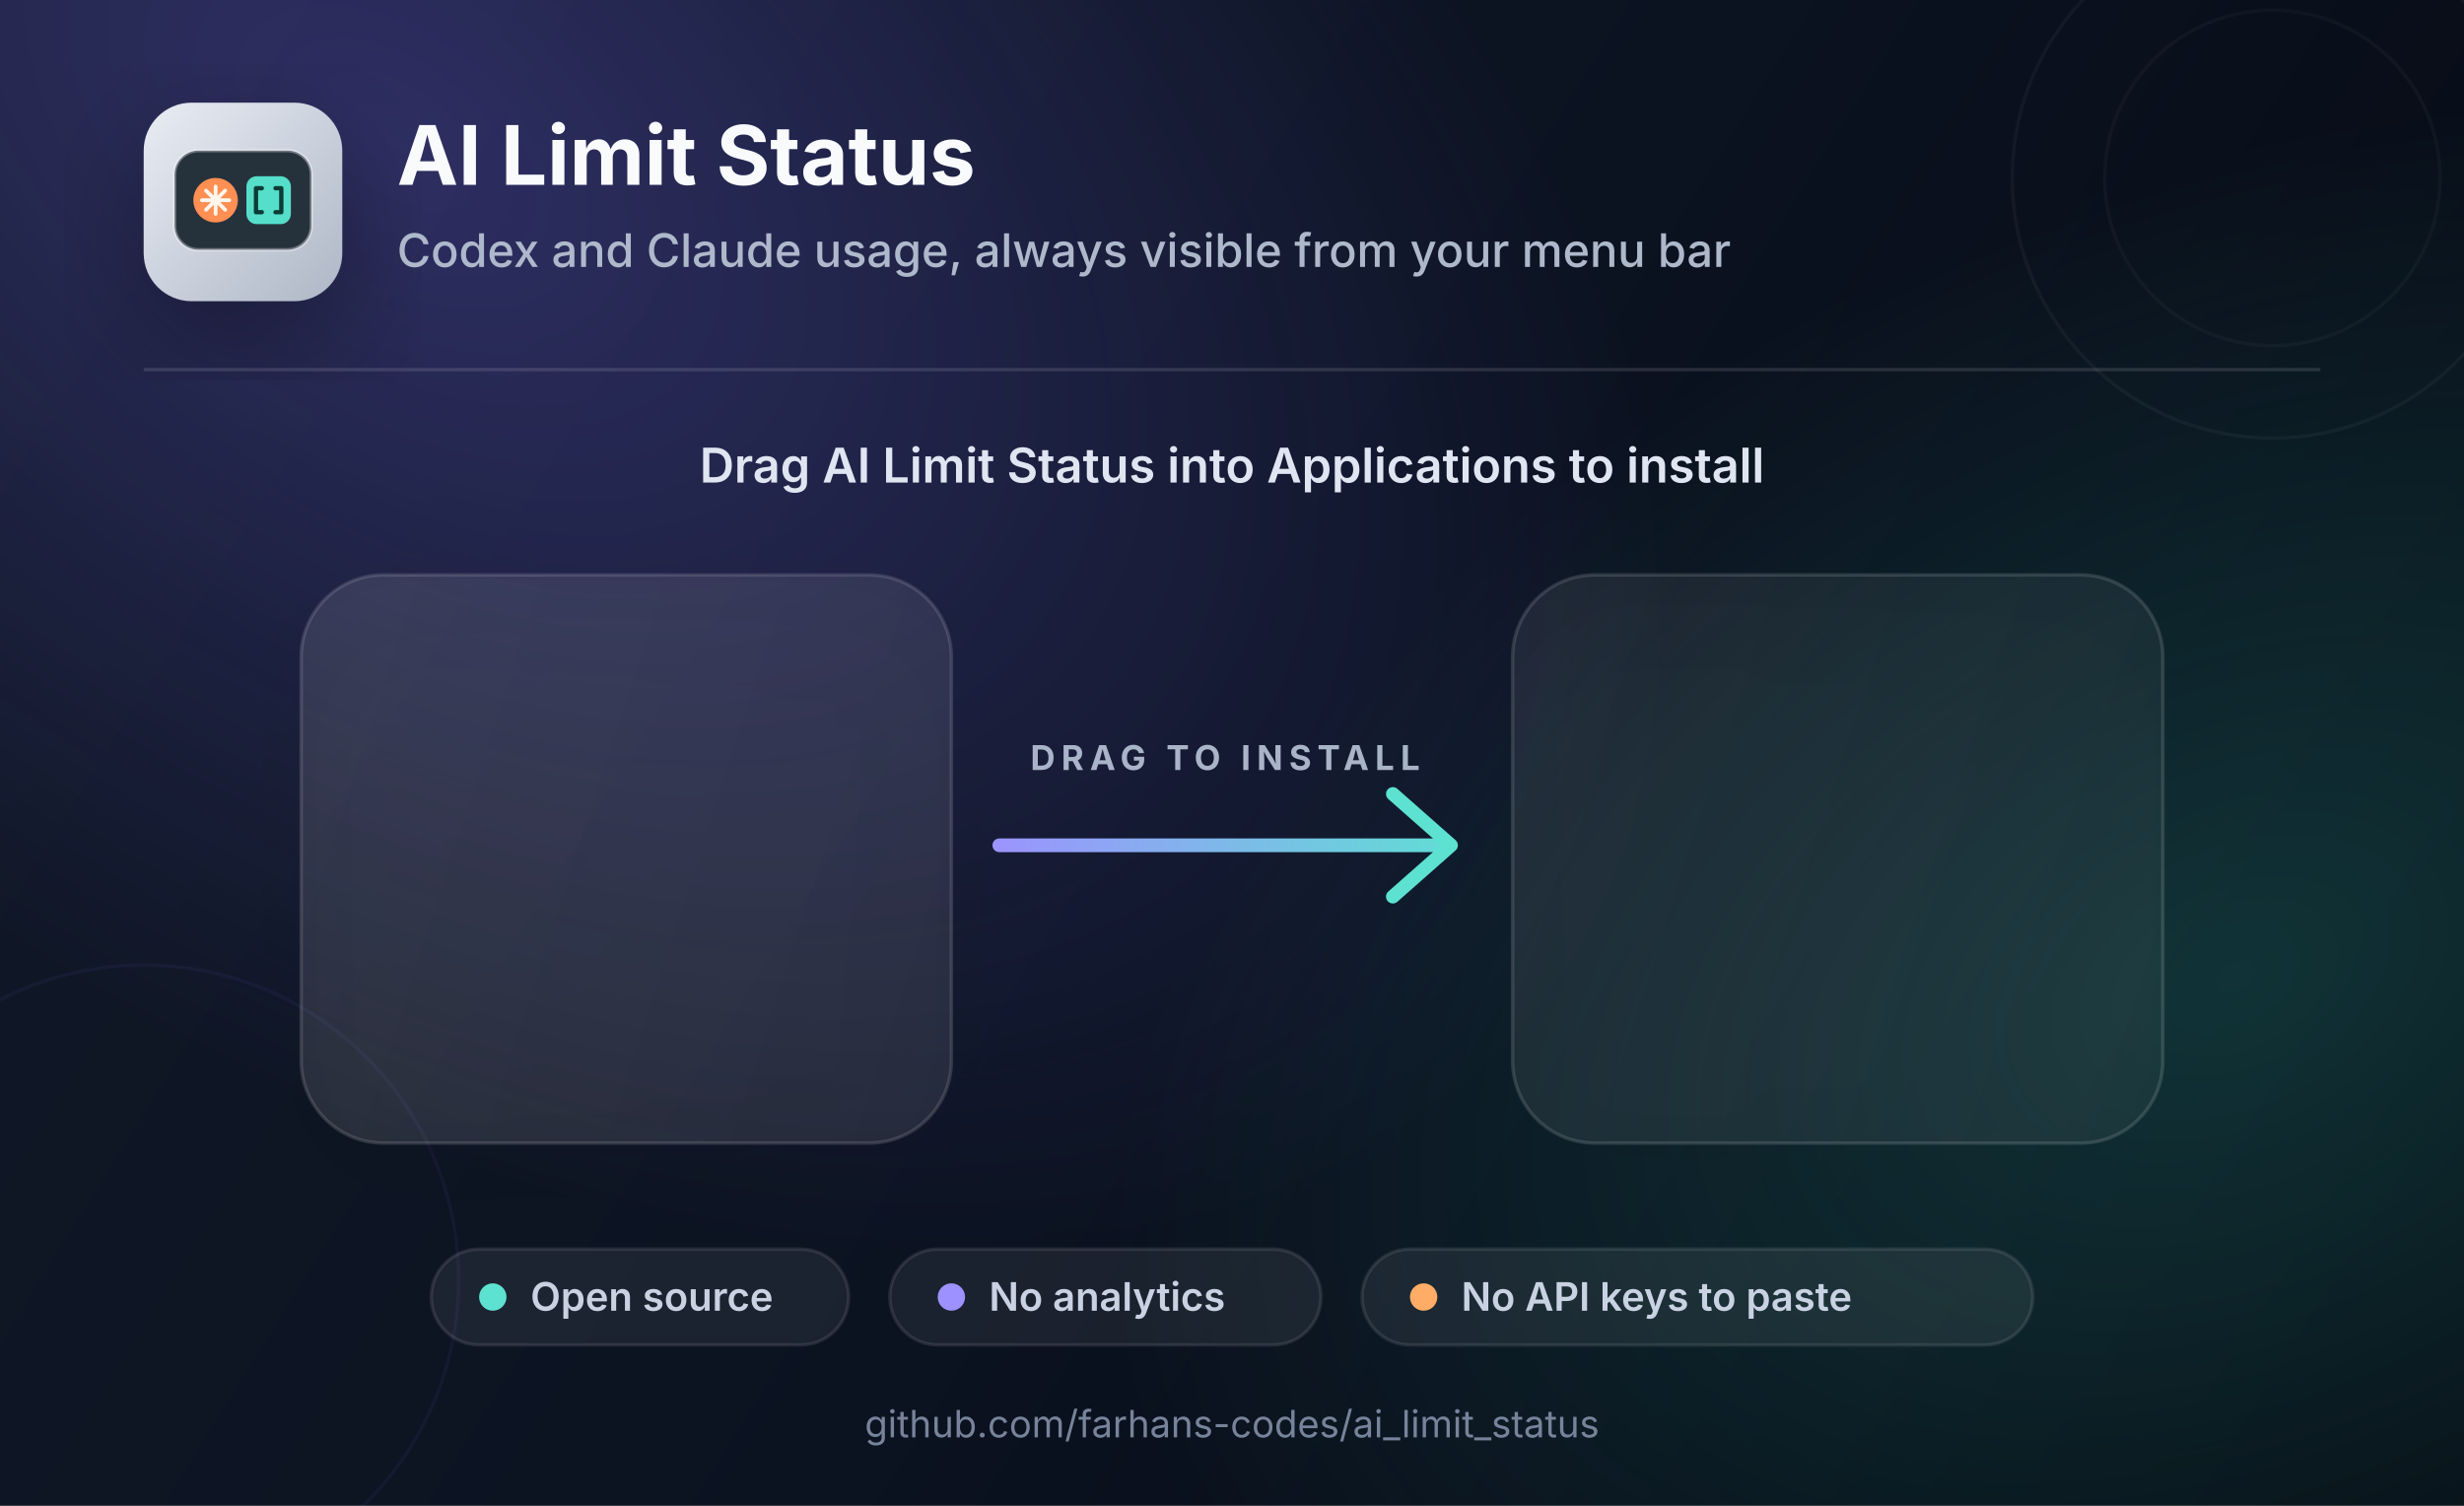
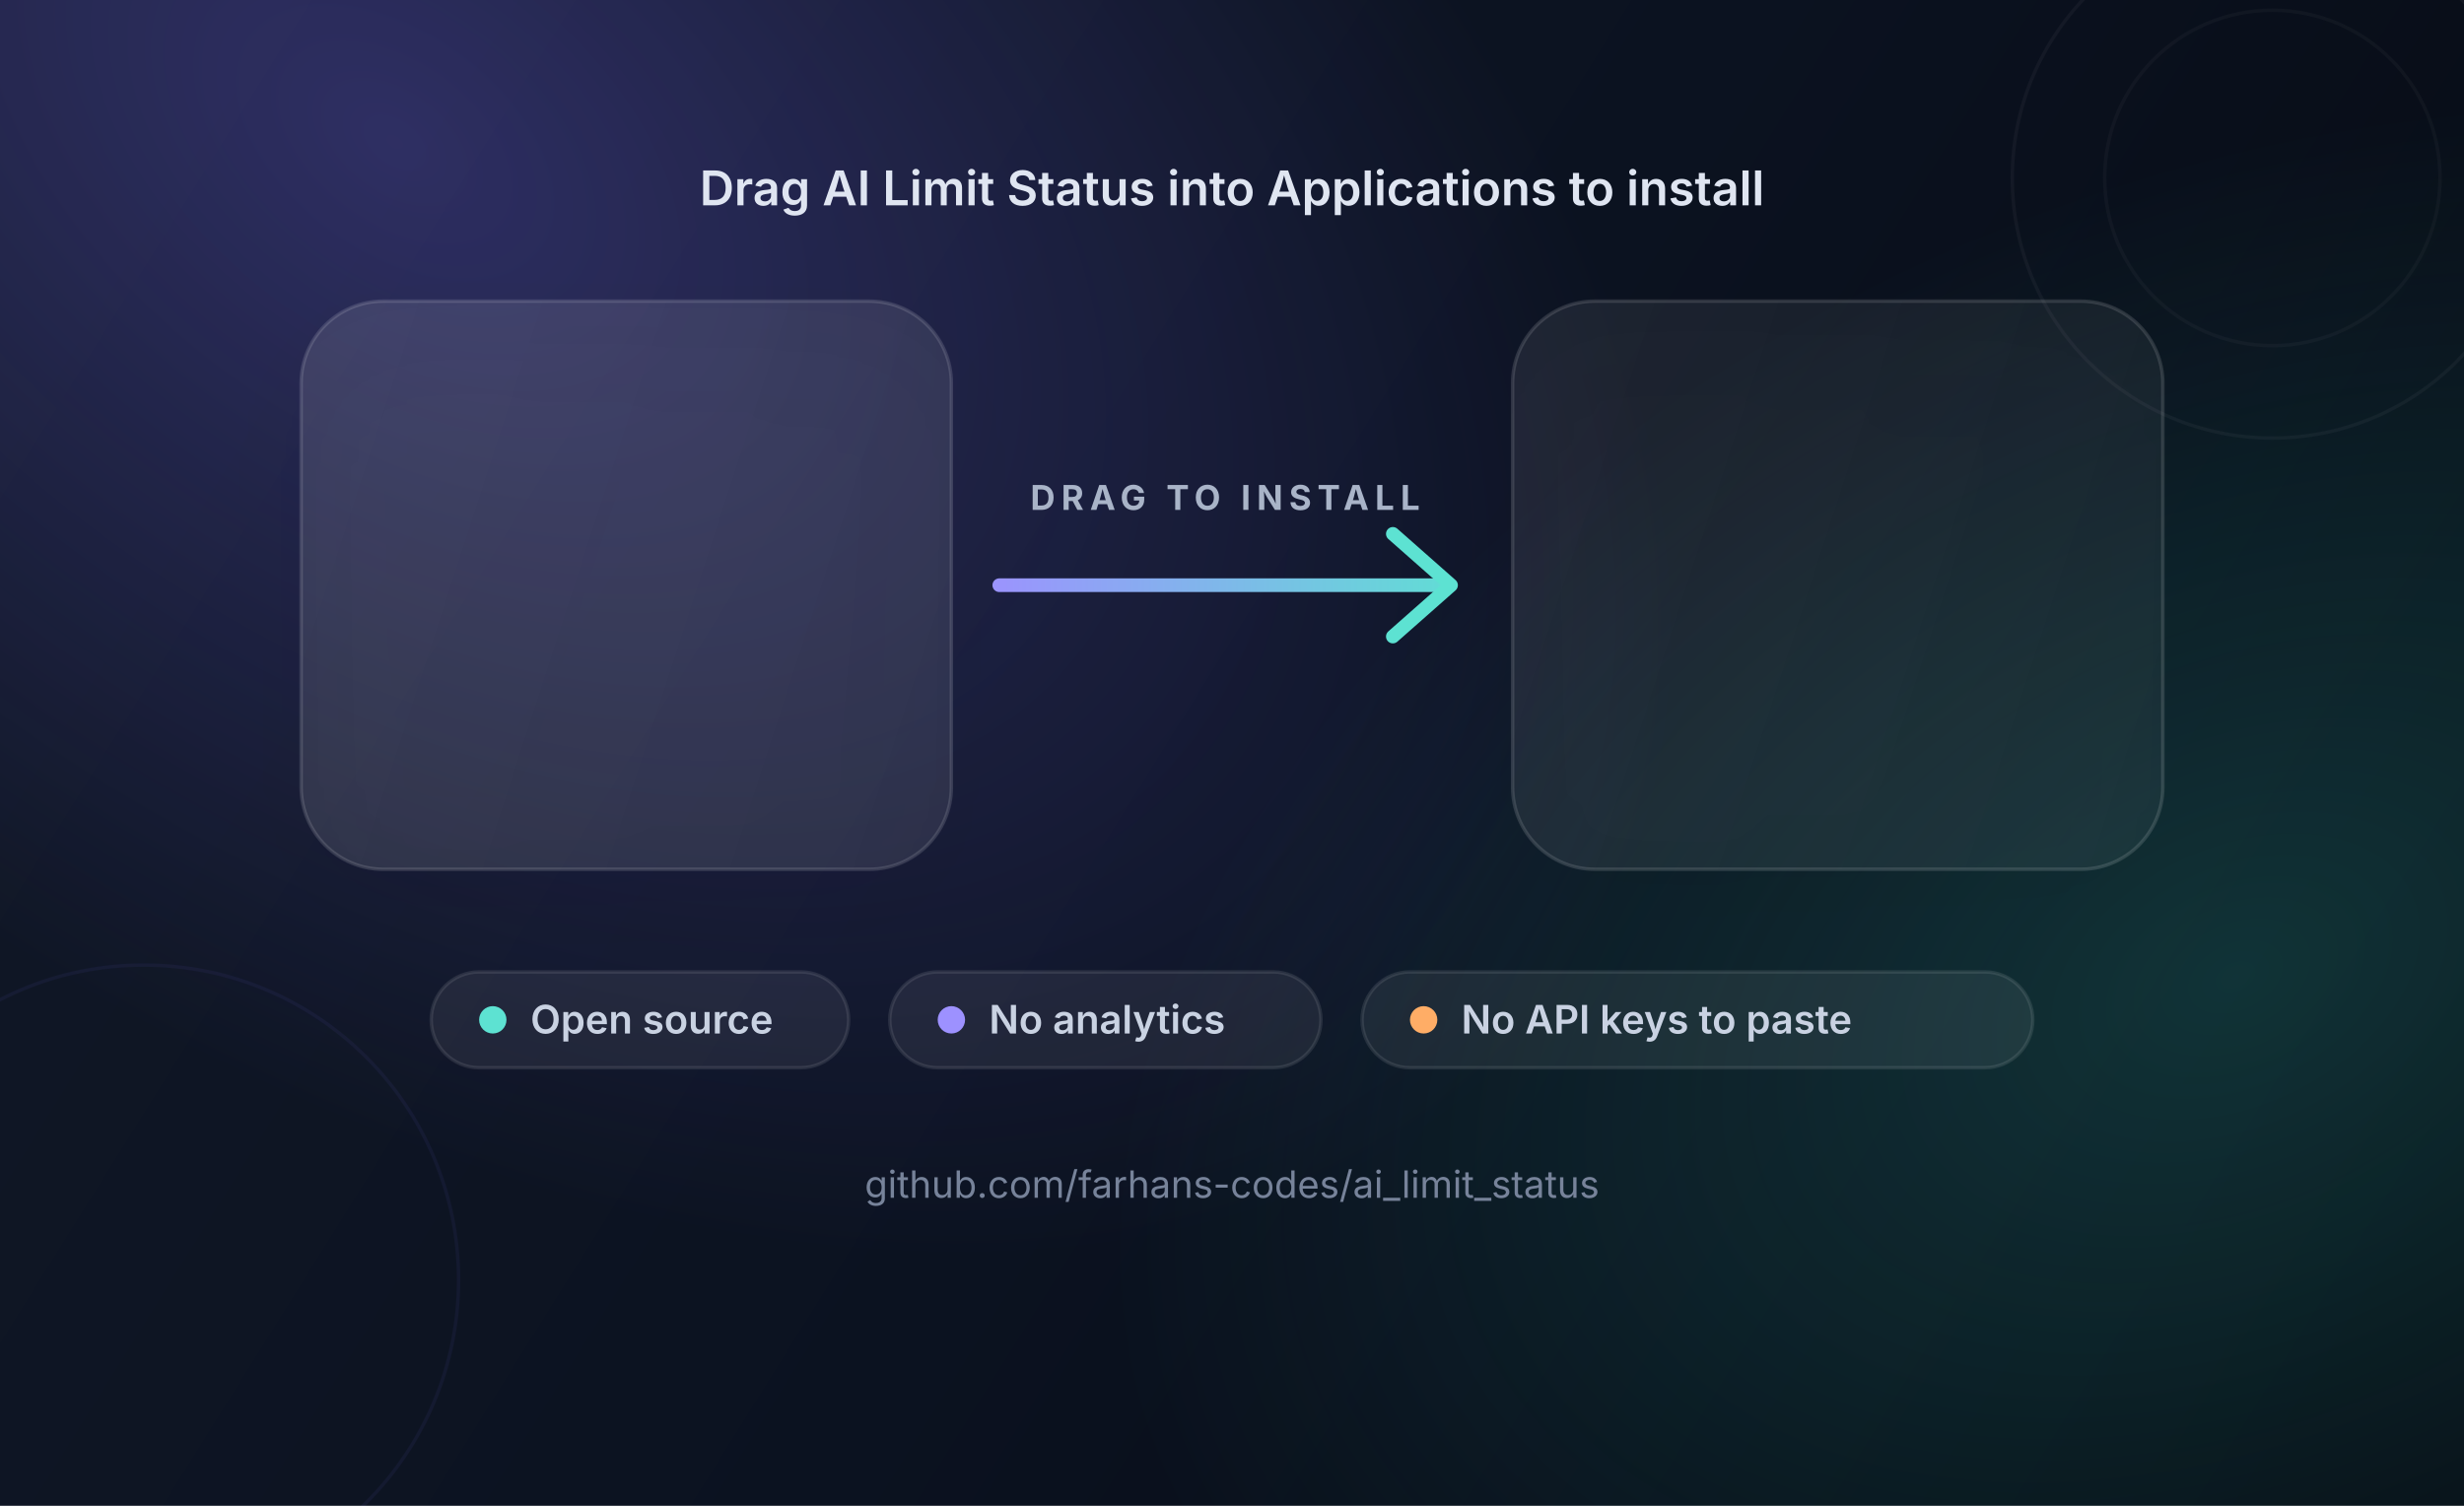
<svg xmlns="http://www.w3.org/2000/svg" width="720" height="440" viewBox="0 0 720 440">
  <defs>
    <linearGradient id="background" x1="40" y1="20" x2="680" y2="420" gradientUnits="userSpaceOnUse">
      <stop offset="0" stop-color="#111827" />
      <stop offset="0.52" stop-color="#0b1220" />
      <stop offset="1" stop-color="#060a12" />
    </linearGradient>
    <radialGradient id="purpleGlow" cx="0" cy="0" r="1" gradientTransform="translate(118 44) rotate(36) scale(420 260)" gradientUnits="userSpaceOnUse">
      <stop stop-color="#7c6cff" stop-opacity="0.28" />
      <stop offset="1" stop-color="#7c6cff" stop-opacity="0" />
    </radialGradient>
    <radialGradient id="cyanGlow" cx="0" cy="0" r="1" gradientTransform="translate(654 286) rotate(155) scale(350 230)" gradientUnits="userSpaceOnUse">
      <stop stop-color="#38d9c6" stop-opacity="0.19" />
      <stop offset="1" stop-color="#38d9c6" stop-opacity="0" />
    </radialGradient>
-     <linearGradient id="card" x1="110" y1="176" x2="610" y2="338" gradientUnits="userSpaceOnUse">
+     <linearGradient id="card" x1="110" y1="96" x2="610" y2="258" gradientUnits="userSpaceOnUse">
      <stop stop-color="#ffffff" stop-opacity="0.105" />
      <stop offset="1" stop-color="#ffffff" stop-opacity="0.045" />
    </linearGradient>
    <linearGradient id="arrow" x1="286" y1="247" x2="434" y2="247" gradientUnits="userSpaceOnUse">
      <stop stop-color="#9d91ff" />
      <stop offset="1" stop-color="#5de2d2" />
-     </linearGradient>
-     <linearGradient id="brandTile" x1="42" y1="30" x2="100" y2="88" gradientUnits="userSpaceOnUse">
-       <stop stop-color="#e9edf4" />
-       <stop offset="1" stop-color="#aeb7c6" />
    </linearGradient>
    <filter id="shadow" x="-40%" y="-40%" width="180%" height="180%">
      <feDropShadow dx="0" dy="12" stdDeviation="18" flood-color="#000000" flood-opacity="0.34" />
    </filter>
  </defs>
  <rect width="720" height="440" fill="url(#background)" />
  <rect width="720" height="440" fill="url(#purpleGlow)" />
  <rect width="720" height="440" fill="url(#cyanGlow)" />
  <g opacity="0.32">
    <circle cx="664" cy="52" r="76" fill="none" stroke="#ffffff" stroke-opacity="0.12" />
    <circle cx="664" cy="52" r="49" fill="none" stroke="#ffffff" stroke-opacity="0.10" />
    <circle cx="42" cy="374" r="92" fill="none" stroke="#7c6cff" stroke-opacity="0.20" />
  </g>
-   <g filter="url(#shadow)">
-     <rect x="42" y="30" width="58" height="58" rx="14" fill="url(#brandTile)" />
-     <rect x="51" y="44" width="40" height="29" rx="7" fill="#26303b" stroke="#ffffff" stroke-opacity="0.35" />
-     <circle cx="63" cy="58.5" r="6.5" fill="#ff8f52" />
-     <path d="M63 54.5V62.5M59 58.5H67M60.2 55.7L65.8 61.3M65.8 55.7L60.2 61.3" stroke="#fff6ec" stroke-width="1.1" stroke-linecap="round" />
-     <rect x="72" y="51.5" width="13" height="14" rx="3" fill="#55dec9" />
-     <path d="M76.5 55H74.8V62H76.5M80.5 55H82.2V62H80.5" fill="none" stroke="#073b36" stroke-width="1.25" stroke-linecap="round" stroke-linejoin="round" />
-   </g>
-   <text x="116" y="54" fill="#f8fafc" font-family="-apple-system, BlinkMacSystemFont, 'Segoe UI', sans-serif" font-size="24" font-weight="700">
-     AI Limit Status
-   </text>
-   <text x="116" y="78" fill="#aeb8cb" font-family="-apple-system, BlinkMacSystemFont, 'Segoe UI', sans-serif" font-size="13.5" font-weight="500">
-     Codex and Claude usage, always visible from your menu bar
-   </text>
-   <line x1="42" y1="108" x2="678" y2="108" stroke="#ffffff" stroke-opacity="0.12" />
-   <text x="360" y="141" text-anchor="middle" fill="#dfe5f1" font-family="-apple-system, BlinkMacSystemFont, 'Segoe UI', sans-serif" font-size="14" font-weight="600">
+   <text x="360" y="60" text-anchor="middle" fill="#dfe5f1" font-family="-apple-system, BlinkMacSystemFont, 'Segoe UI', sans-serif" font-size="14" font-weight="600">
    Drag AI Limit Status into Applications to install
  </text>
  <g filter="url(#shadow)">
-     <rect x="88" y="168" width="190" height="166" rx="24" fill="url(#card)" stroke="#ffffff" stroke-opacity="0.13" />
-     <rect x="442" y="168" width="190" height="166" rx="24" fill="url(#card)" stroke="#ffffff" stroke-opacity="0.13" />
+     <rect x="88" y="88" width="190" height="166" rx="24" fill="url(#card)" stroke="#ffffff" stroke-opacity="0.13" />
+     <rect x="442" y="88" width="190" height="166" rx="24" fill="url(#card)" stroke="#ffffff" stroke-opacity="0.13" />
  </g>
  <g>
-     <line x1="292" y1="247" x2="421" y2="247" stroke="url(#arrow)" stroke-width="4" stroke-linecap="round" />
-     <path d="M407 232 L424 247 L407 262" fill="none" stroke="#5de2d2" stroke-width="4" stroke-linecap="round" stroke-linejoin="round" />
-     <text x="358" y="225" text-anchor="middle" fill="#a9b4c8" font-family="-apple-system, BlinkMacSystemFont, 'Segoe UI', sans-serif" font-size="10" font-weight="700" letter-spacing="1.8">
+     <line x1="292" y1="171" x2="421" y2="171" stroke="url(#arrow)" stroke-width="4" stroke-linecap="round" />
+     <path d="M407 156 L424 171 L407 186" fill="none" stroke="#5de2d2" stroke-width="4" stroke-linecap="round" stroke-linejoin="round" />
+     <text x="358" y="149" text-anchor="middle" fill="#a9b4c8" font-family="-apple-system, BlinkMacSystemFont, 'Segoe UI', sans-serif" font-size="10" font-weight="700" letter-spacing="1.8">
      DRAG TO INSTALL
    </text>
  </g>
  <g font-family="-apple-system, BlinkMacSystemFont, 'Segoe UI', sans-serif" font-size="11.5" font-weight="600">
-     <rect x="126" y="365" width="122" height="28" rx="14" fill="#ffffff" fill-opacity="0.07" stroke="#ffffff" stroke-opacity="0.10" />
-     <circle cx="144" cy="379" r="4" fill="#5de2d2" />
-     <text x="155" y="383" fill="#c9d2e2">Open source</text>
-     <rect x="260" y="365" width="126" height="28" rx="14" fill="#ffffff" fill-opacity="0.07" stroke="#ffffff" stroke-opacity="0.10" />
-     <circle cx="278" cy="379" r="4" fill="#9d91ff" />
-     <text x="289" y="383" fill="#c9d2e2">No analytics</text>
-     <rect x="398" y="365" width="196" height="28" rx="14" fill="#ffffff" fill-opacity="0.07" stroke="#ffffff" stroke-opacity="0.10" />
-     <circle cx="416" cy="379" r="4" fill="#ffad66" />
-     <text x="427" y="383" fill="#c9d2e2">No API keys to paste</text>
+     <rect x="126" y="284" width="122" height="28" rx="14" fill="#ffffff" fill-opacity="0.07" stroke="#ffffff" stroke-opacity="0.10" />
+     <circle cx="144" cy="298" r="4" fill="#5de2d2" />
+     <text x="155" y="302" fill="#c9d2e2">Open source</text>
+     <rect x="260" y="284" width="126" height="28" rx="14" fill="#ffffff" fill-opacity="0.07" stroke="#ffffff" stroke-opacity="0.10" />
+     <circle cx="278" cy="298" r="4" fill="#9d91ff" />
+     <text x="289" y="302" fill="#c9d2e2">No analytics</text>
+     <rect x="398" y="284" width="196" height="28" rx="14" fill="#ffffff" fill-opacity="0.07" stroke="#ffffff" stroke-opacity="0.10" />
+     <circle cx="416" cy="298" r="4" fill="#ffad66" />
+     <text x="427" y="302" fill="#c9d2e2">No API keys to paste</text>
  </g>
-   <text x="360" y="420" text-anchor="middle" fill="#77839a" font-family="-apple-system, BlinkMacSystemFont, 'Segoe UI', sans-serif" font-size="11">
+   <text x="360" y="350" text-anchor="middle" fill="#77839a" font-family="-apple-system, BlinkMacSystemFont, 'Segoe UI', sans-serif" font-size="11">
    github.com/farhans-codes/ai_limit_status
  </text>
</svg>
